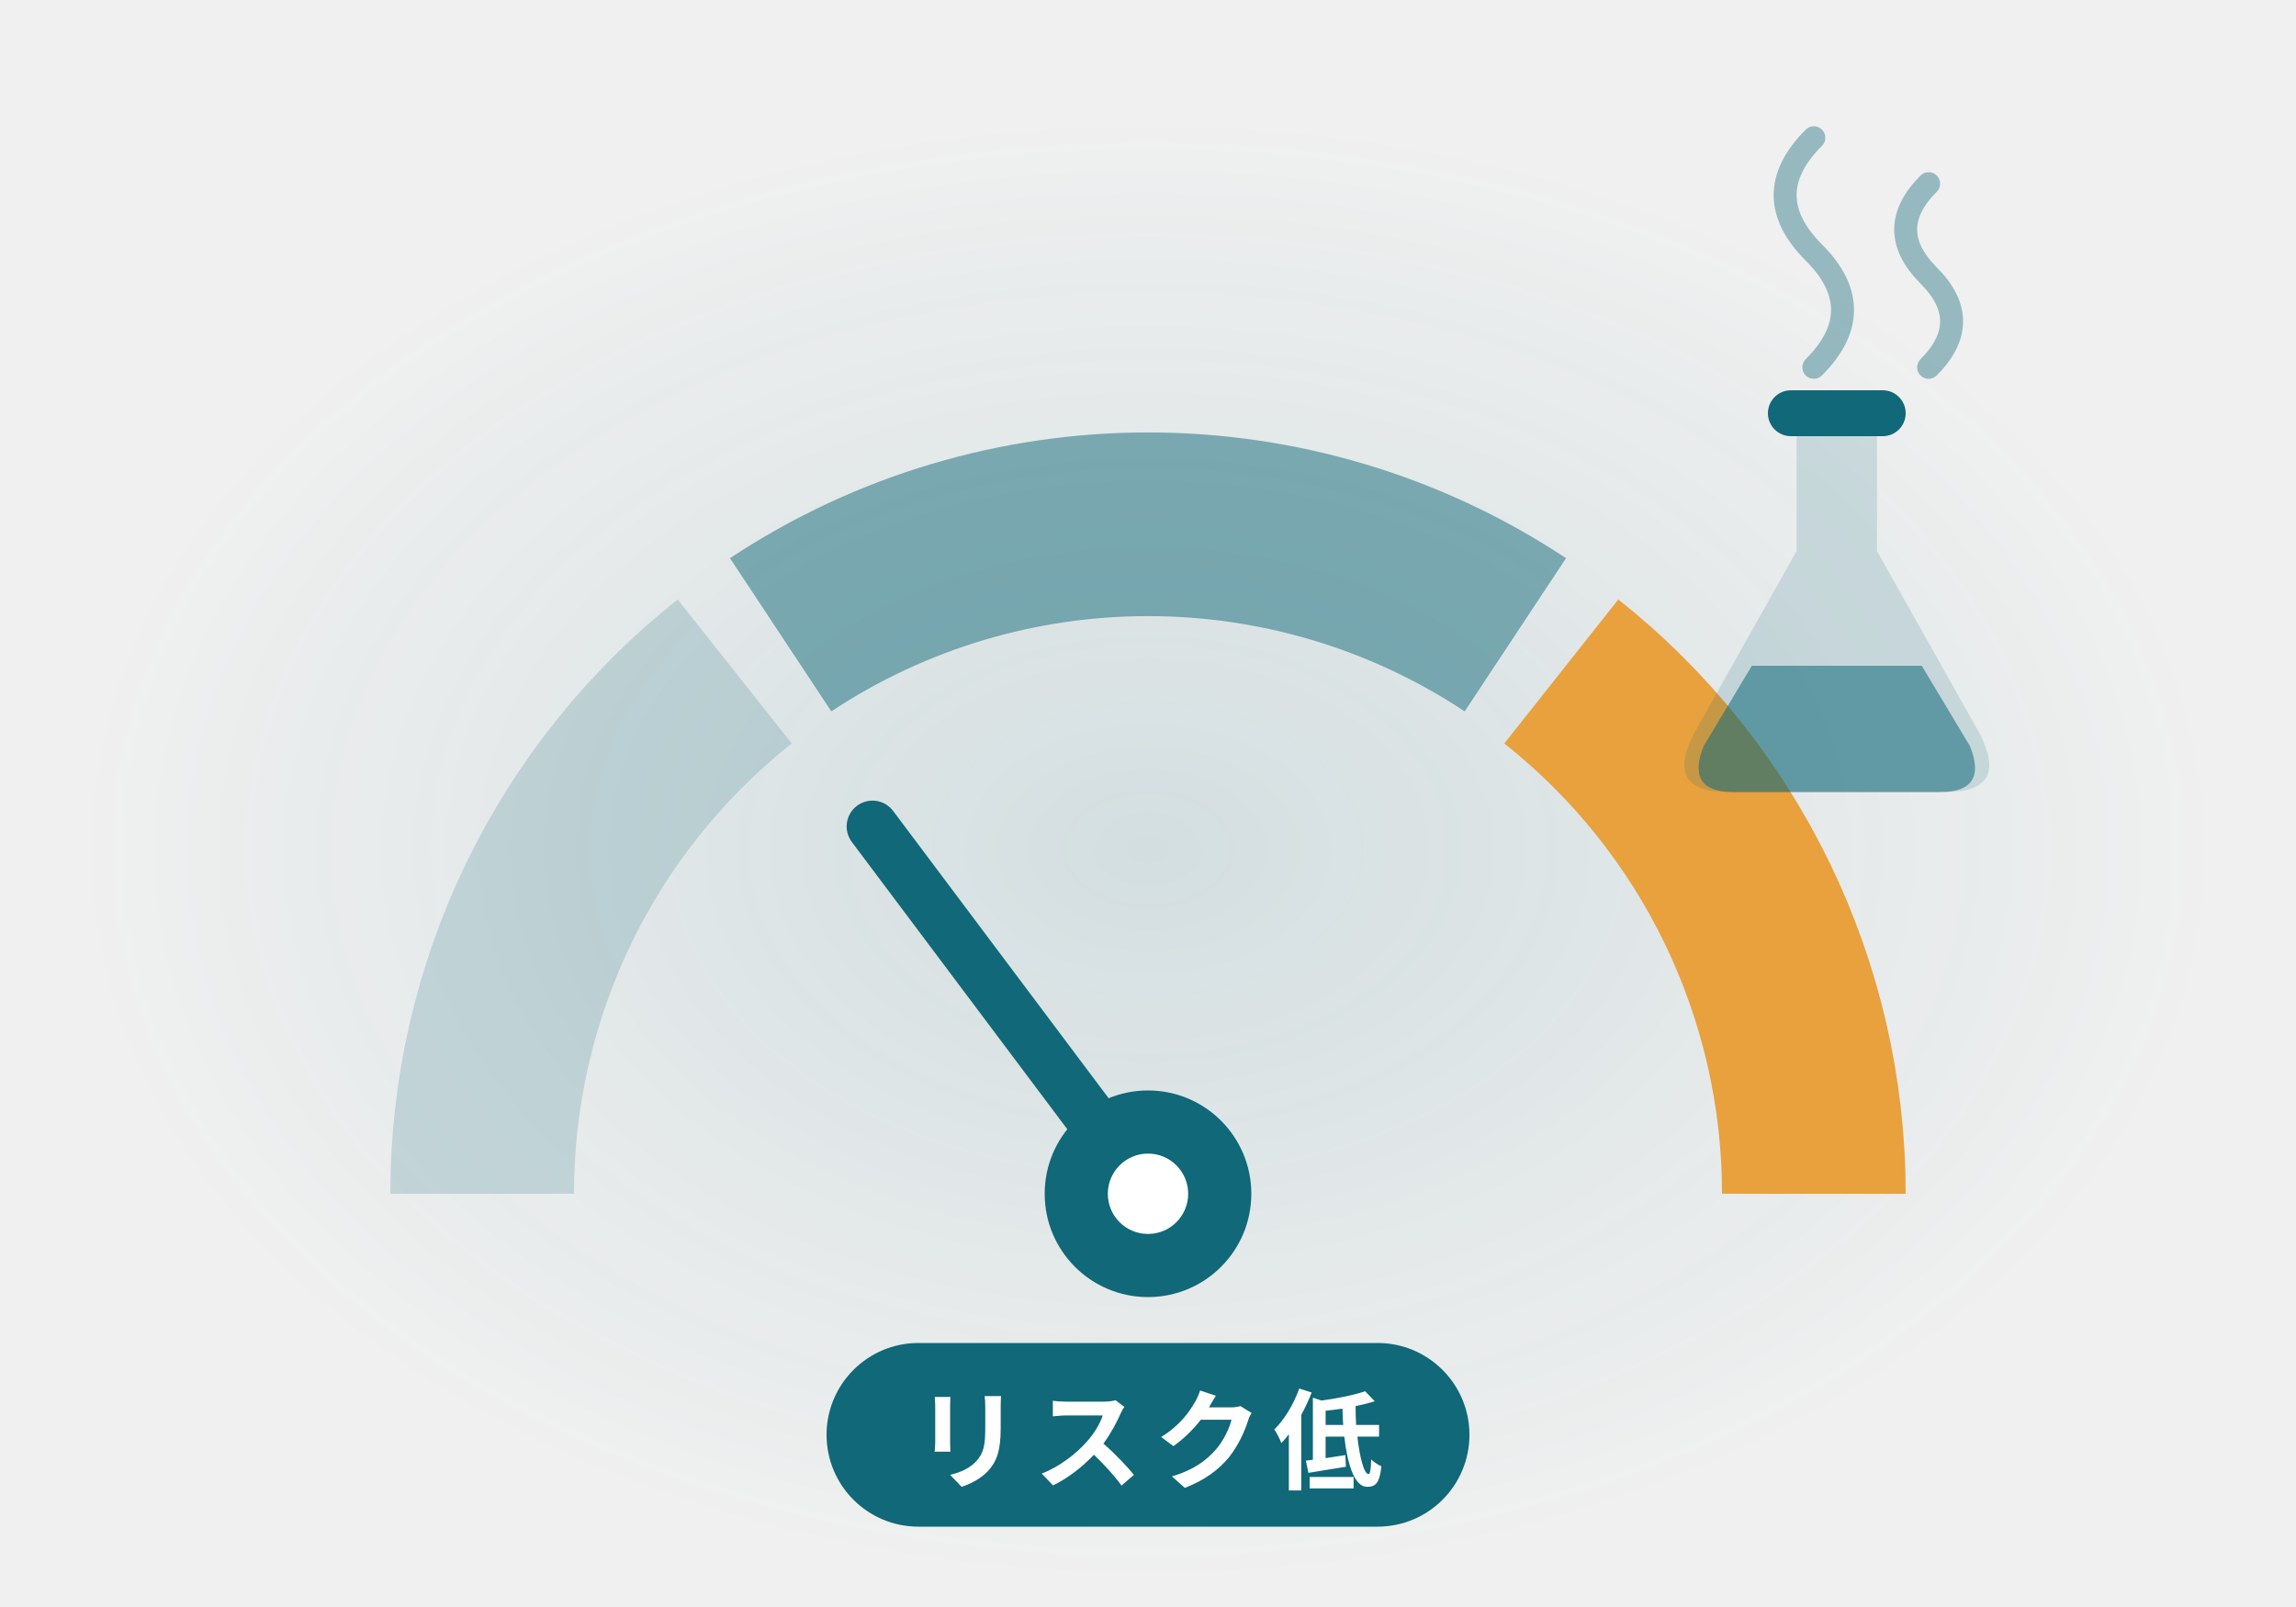
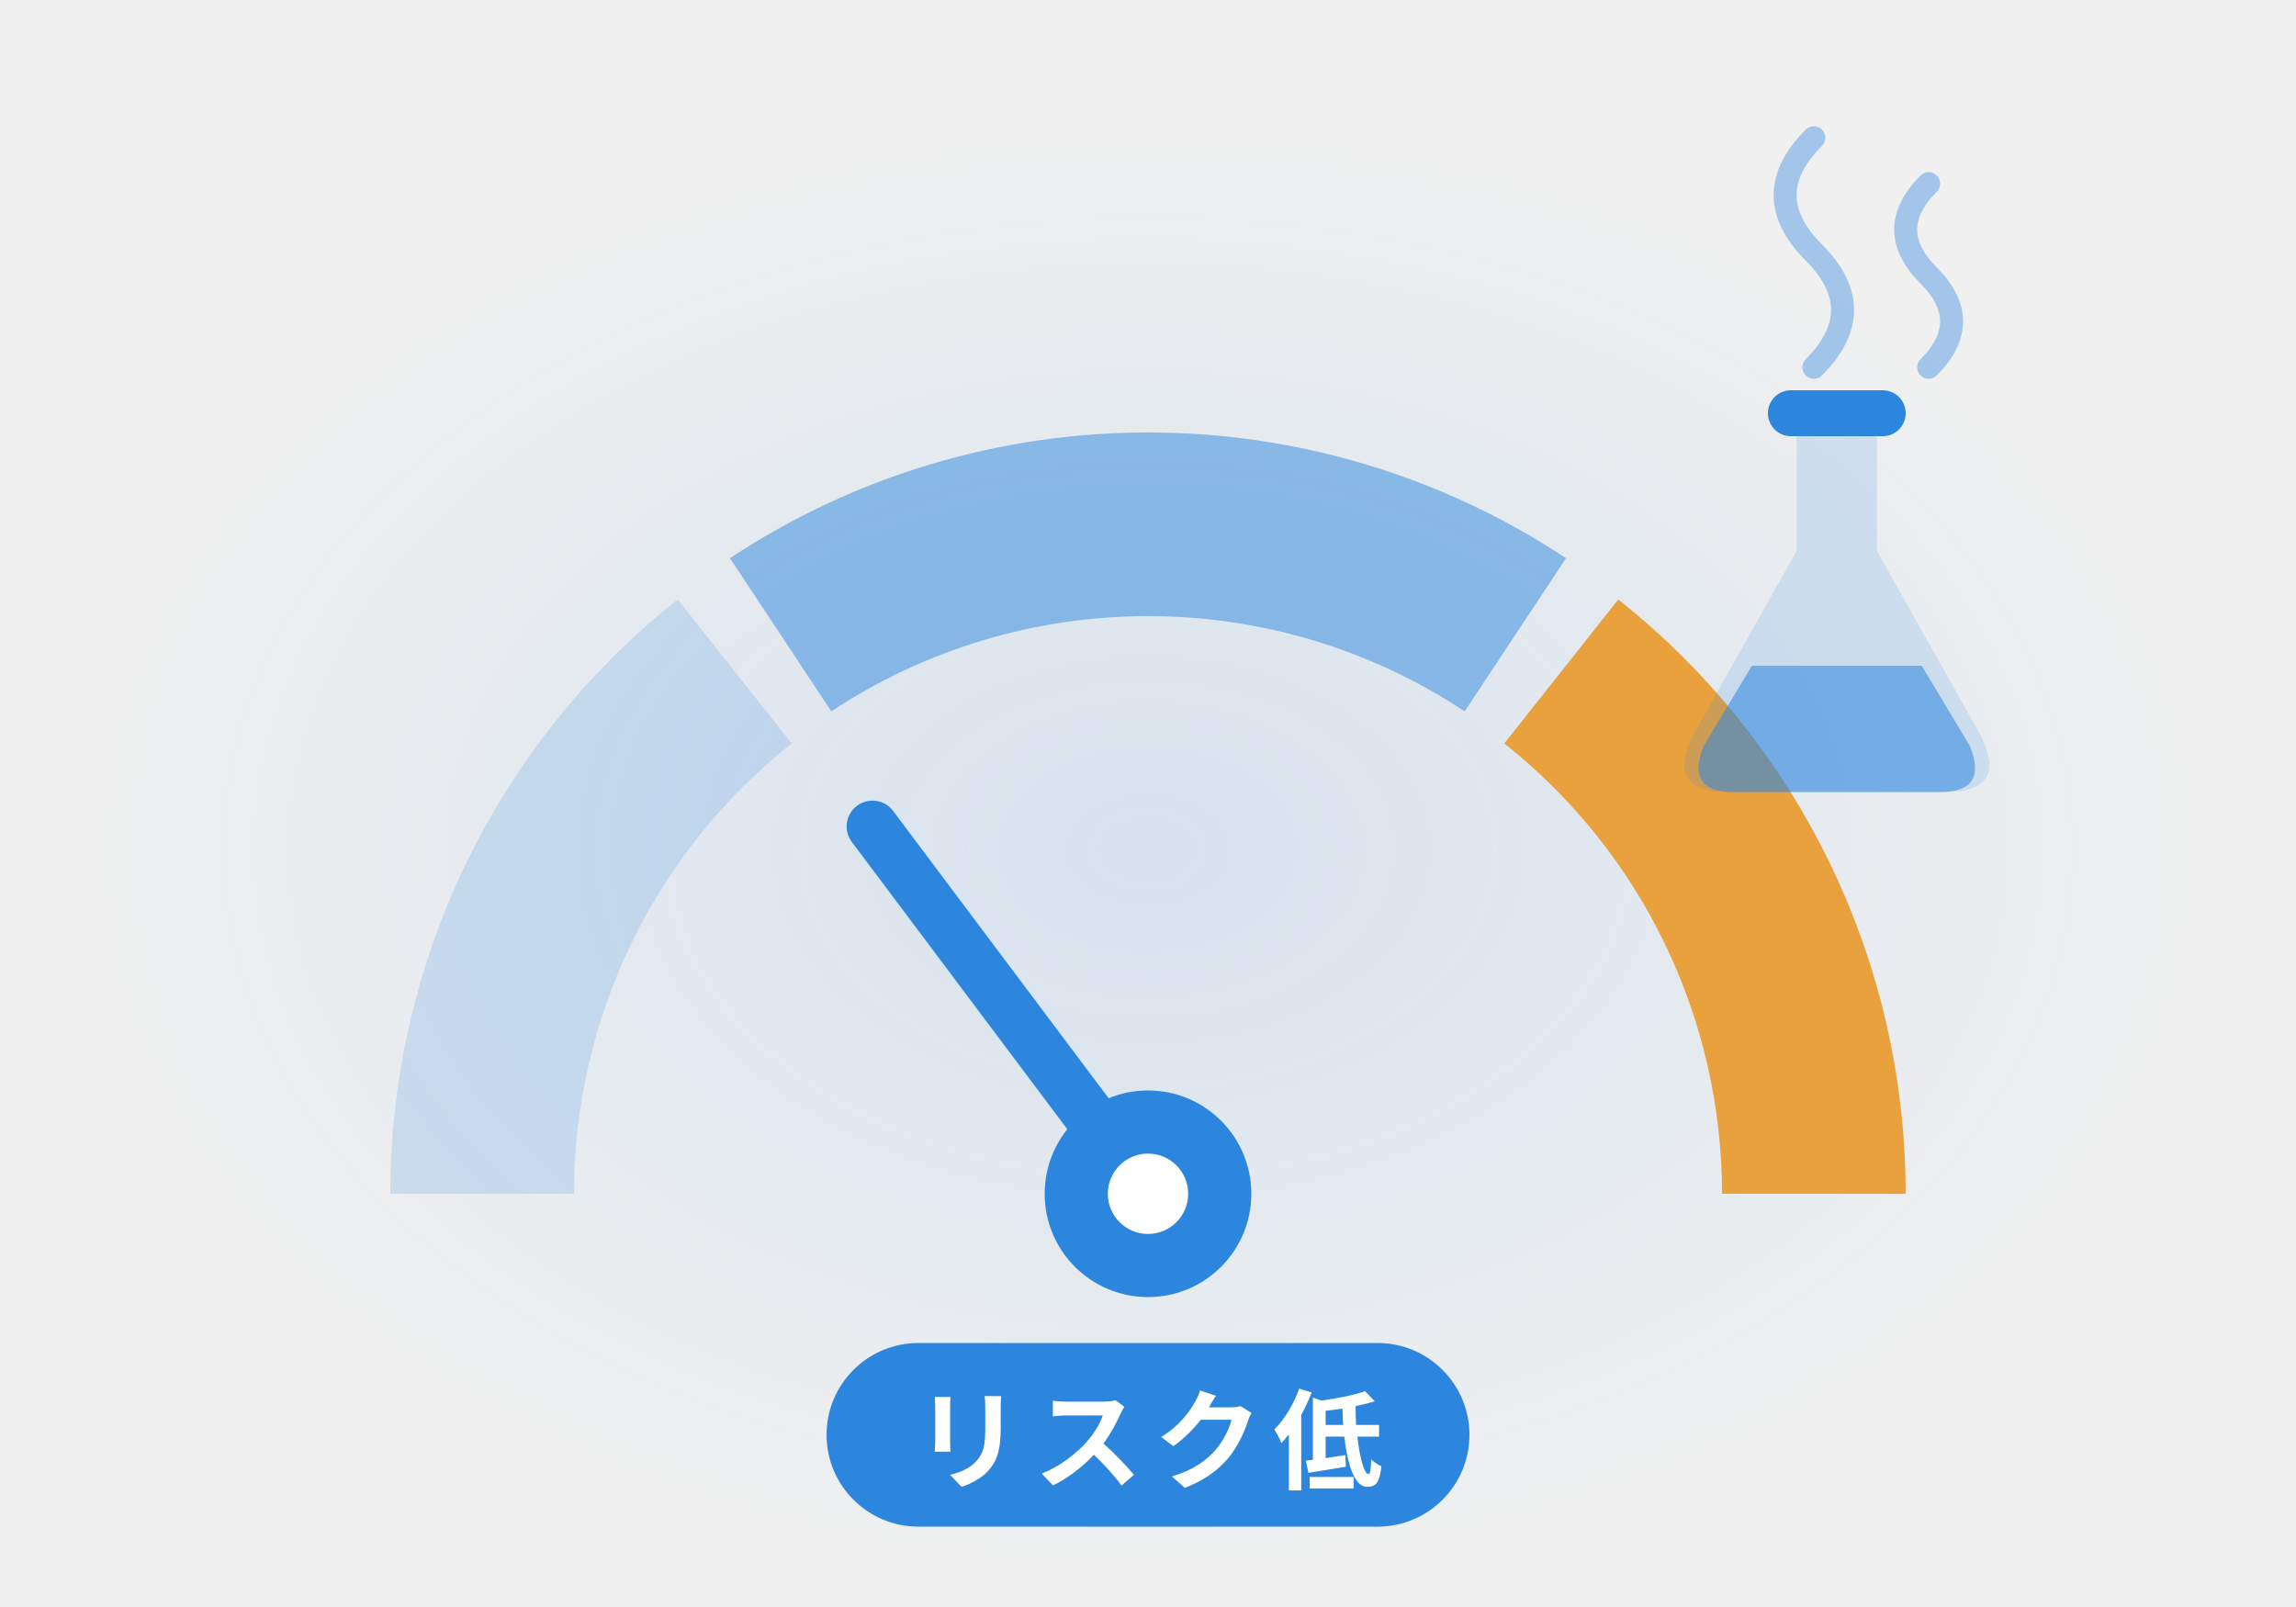
<svg xmlns="http://www.w3.org/2000/svg" viewBox="0 0 200 140" role="img" aria-label="リスクを評価するメーターのイラスト">
  <defs>
    <radialGradient id="bg" cx=".5" cy=".5" r=".5">
-       <stop offset="0" stop-color="#106878" stop-opacity=".13" />
-       <stop offset="1" stop-color="#106878" stop-opacity="0" />
+       <stop offset="0" stop-color="#2d86de" stop-opacity=".13" />
+       <stop offset="1" stop-color="#2d86de" stop-opacity="0" />
    </radialGradient>
    <filter id="sh" x="-30%" y="-30%" width="160%" height="170%">
-       <feDropShadow dx="0" dy="5" stdDeviation="6" flood-color="#106878" flood-opacity=".2" />
+       <feDropShadow dx="0" dy="5" stdDeviation="6" flood-color="#2d86de" flood-opacity=".2" />
    </filter>
  </defs>
  <ellipse cx="100" cy="74" rx="92" ry="64" fill="url(#bg)" />
  <g fill="none" stroke-width="16">
-     <path d="M42 104 A58 58 0 0 1 64 58.5" stroke="#106878" stroke-opacity=".18" />
-     <path d="M68 55.3 A58 58 0 0 1 132 55.3" stroke="#106878" stroke-opacity=".5" />
+     <path d="M42 104 A58 58 0 0 1 64 58.5" stroke="#2d86de" stroke-opacity=".18" />
+     <path d="M68 55.3 A58 58 0 0 1 132 55.3" stroke="#2d86de" stroke-opacity=".5" />
    <path d="M136 58.5 A58 58 0 0 1 158 104" stroke="#e8a13d" />
  </g>
-   <path d="M100 104 L76 72" stroke="#106878" stroke-width="4.5" stroke-linecap="round" />
-   <circle cx="100" cy="104" r="9" fill="#106878" />
+   <path d="M100 104 L76 72" stroke="#2d86de" stroke-width="4.5" stroke-linecap="round" />
+   <circle cx="100" cy="104" r="9" fill="#2d86de" />
  <circle cx="100" cy="104" r="3.5" fill="#fff" />
-   <rect x="72" y="117" width="56" height="16" rx="8" fill="#106878" />
+   <rect x="72" y="117" width="56" height="16" rx="8" fill="#2d86de" />
  <text x="100" y="129" text-anchor="middle" font-family="Noto Sans JP,sans-serif" font-size="9.5" font-weight="700" fill="#fff" letter-spacing=".1em">リスク低</text>
-   <g stroke="#106878" stroke-opacity=".4" stroke-width="2" fill="none" stroke-linecap="round">
+   <g stroke="#2d86de" stroke-opacity=".4" stroke-width="2" fill="none" stroke-linecap="round">
    <path d="M158 12 q-5 5 0 10 q5 5 0 10" />
    <path d="M168 16 q-4 4 0 8 q4 4 0 8" />
  </g>
  <g transform="translate(148 34)">
-     <rect x="6" y="0" width="12" height="4" rx="2" fill="#106878" />
-     <path d="M8.5 4 h7 v10 l9 16 q2.5 5 -3 5 h-19 q-5.5 0 -3 -5 l9 -16z" fill="#106878" fill-opacity=".16" />
-     <path d="M4.6 24 h14.8 l4.2 7 q1.6 4 -2.6 4 h-18 q-4.2 0 -2.6 -4z" fill="#106878" fill-opacity=".55" />
+     <rect x="6" y="0" width="12" height="4" rx="2" fill="#2d86de" />
+     <path d="M8.5 4 h7 v10 l9 16 q2.5 5 -3 5 h-19 q-5.5 0 -3 -5 l9 -16z" fill="#2d86de" fill-opacity=".16" />
+     <path d="M4.6 24 h14.8 l4.2 7 q1.6 4 -2.6 4 h-18 q-4.2 0 -2.6 -4z" fill="#2d86de" fill-opacity=".55" />
  </g>
</svg>
